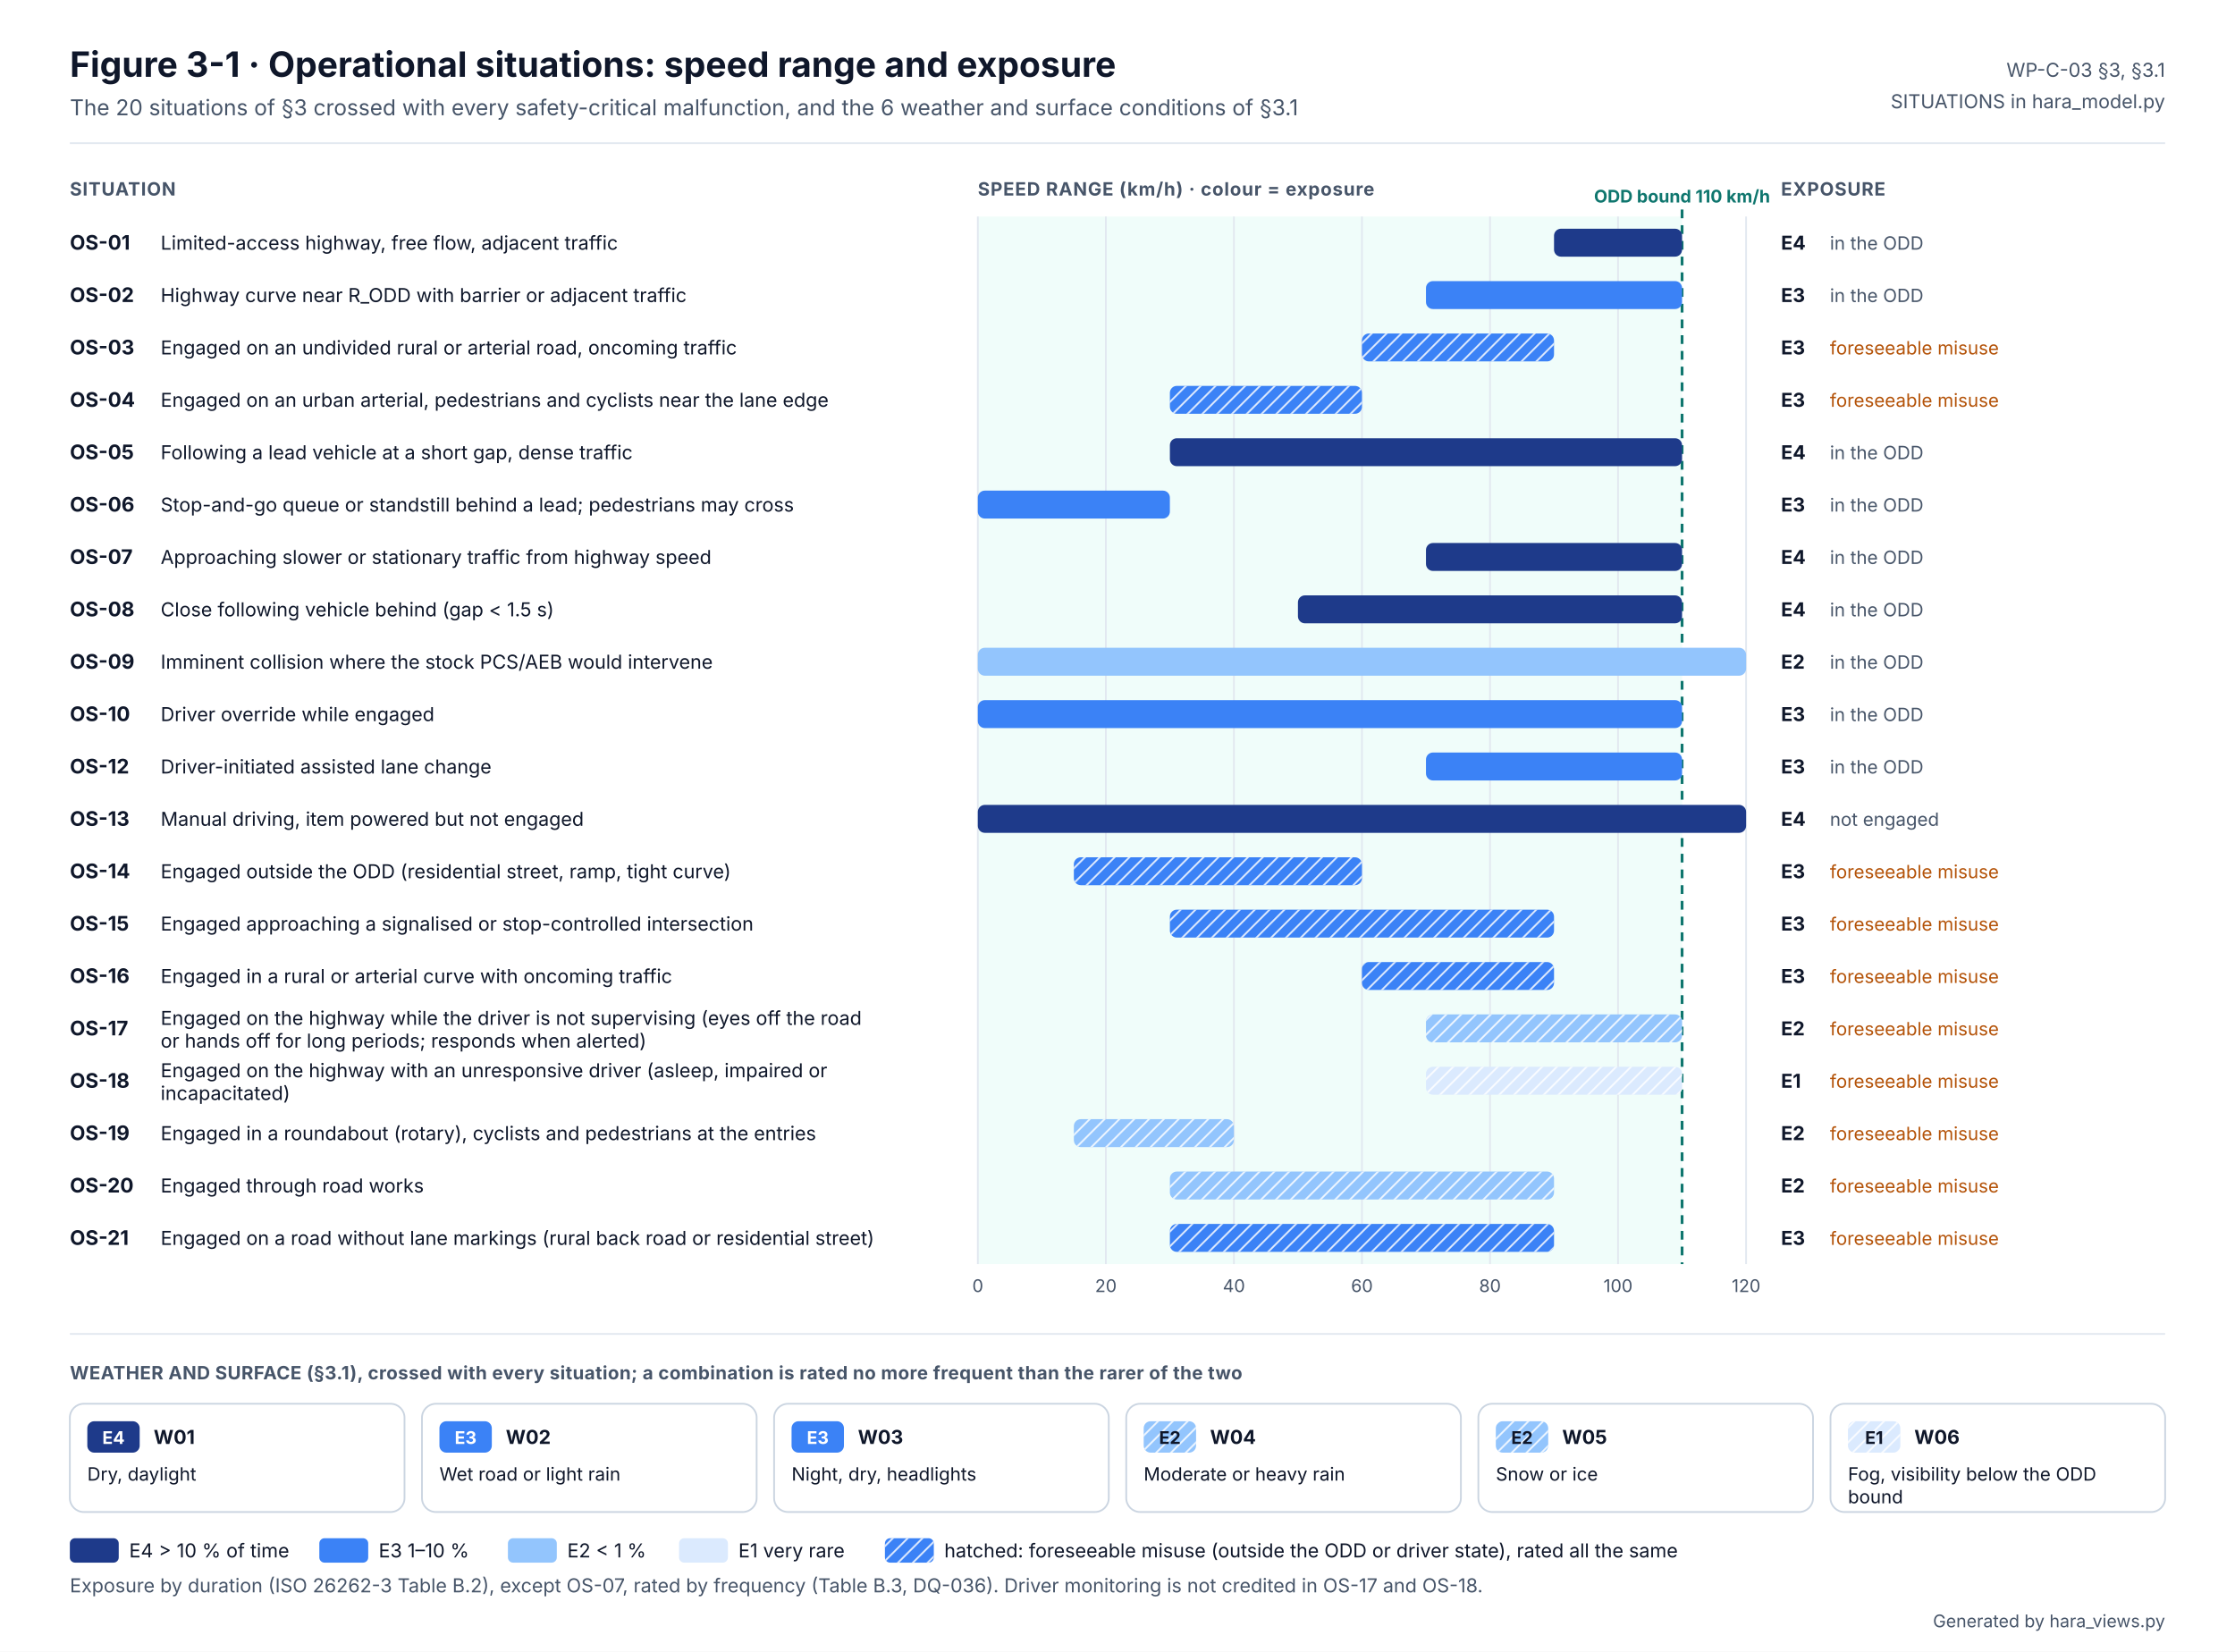
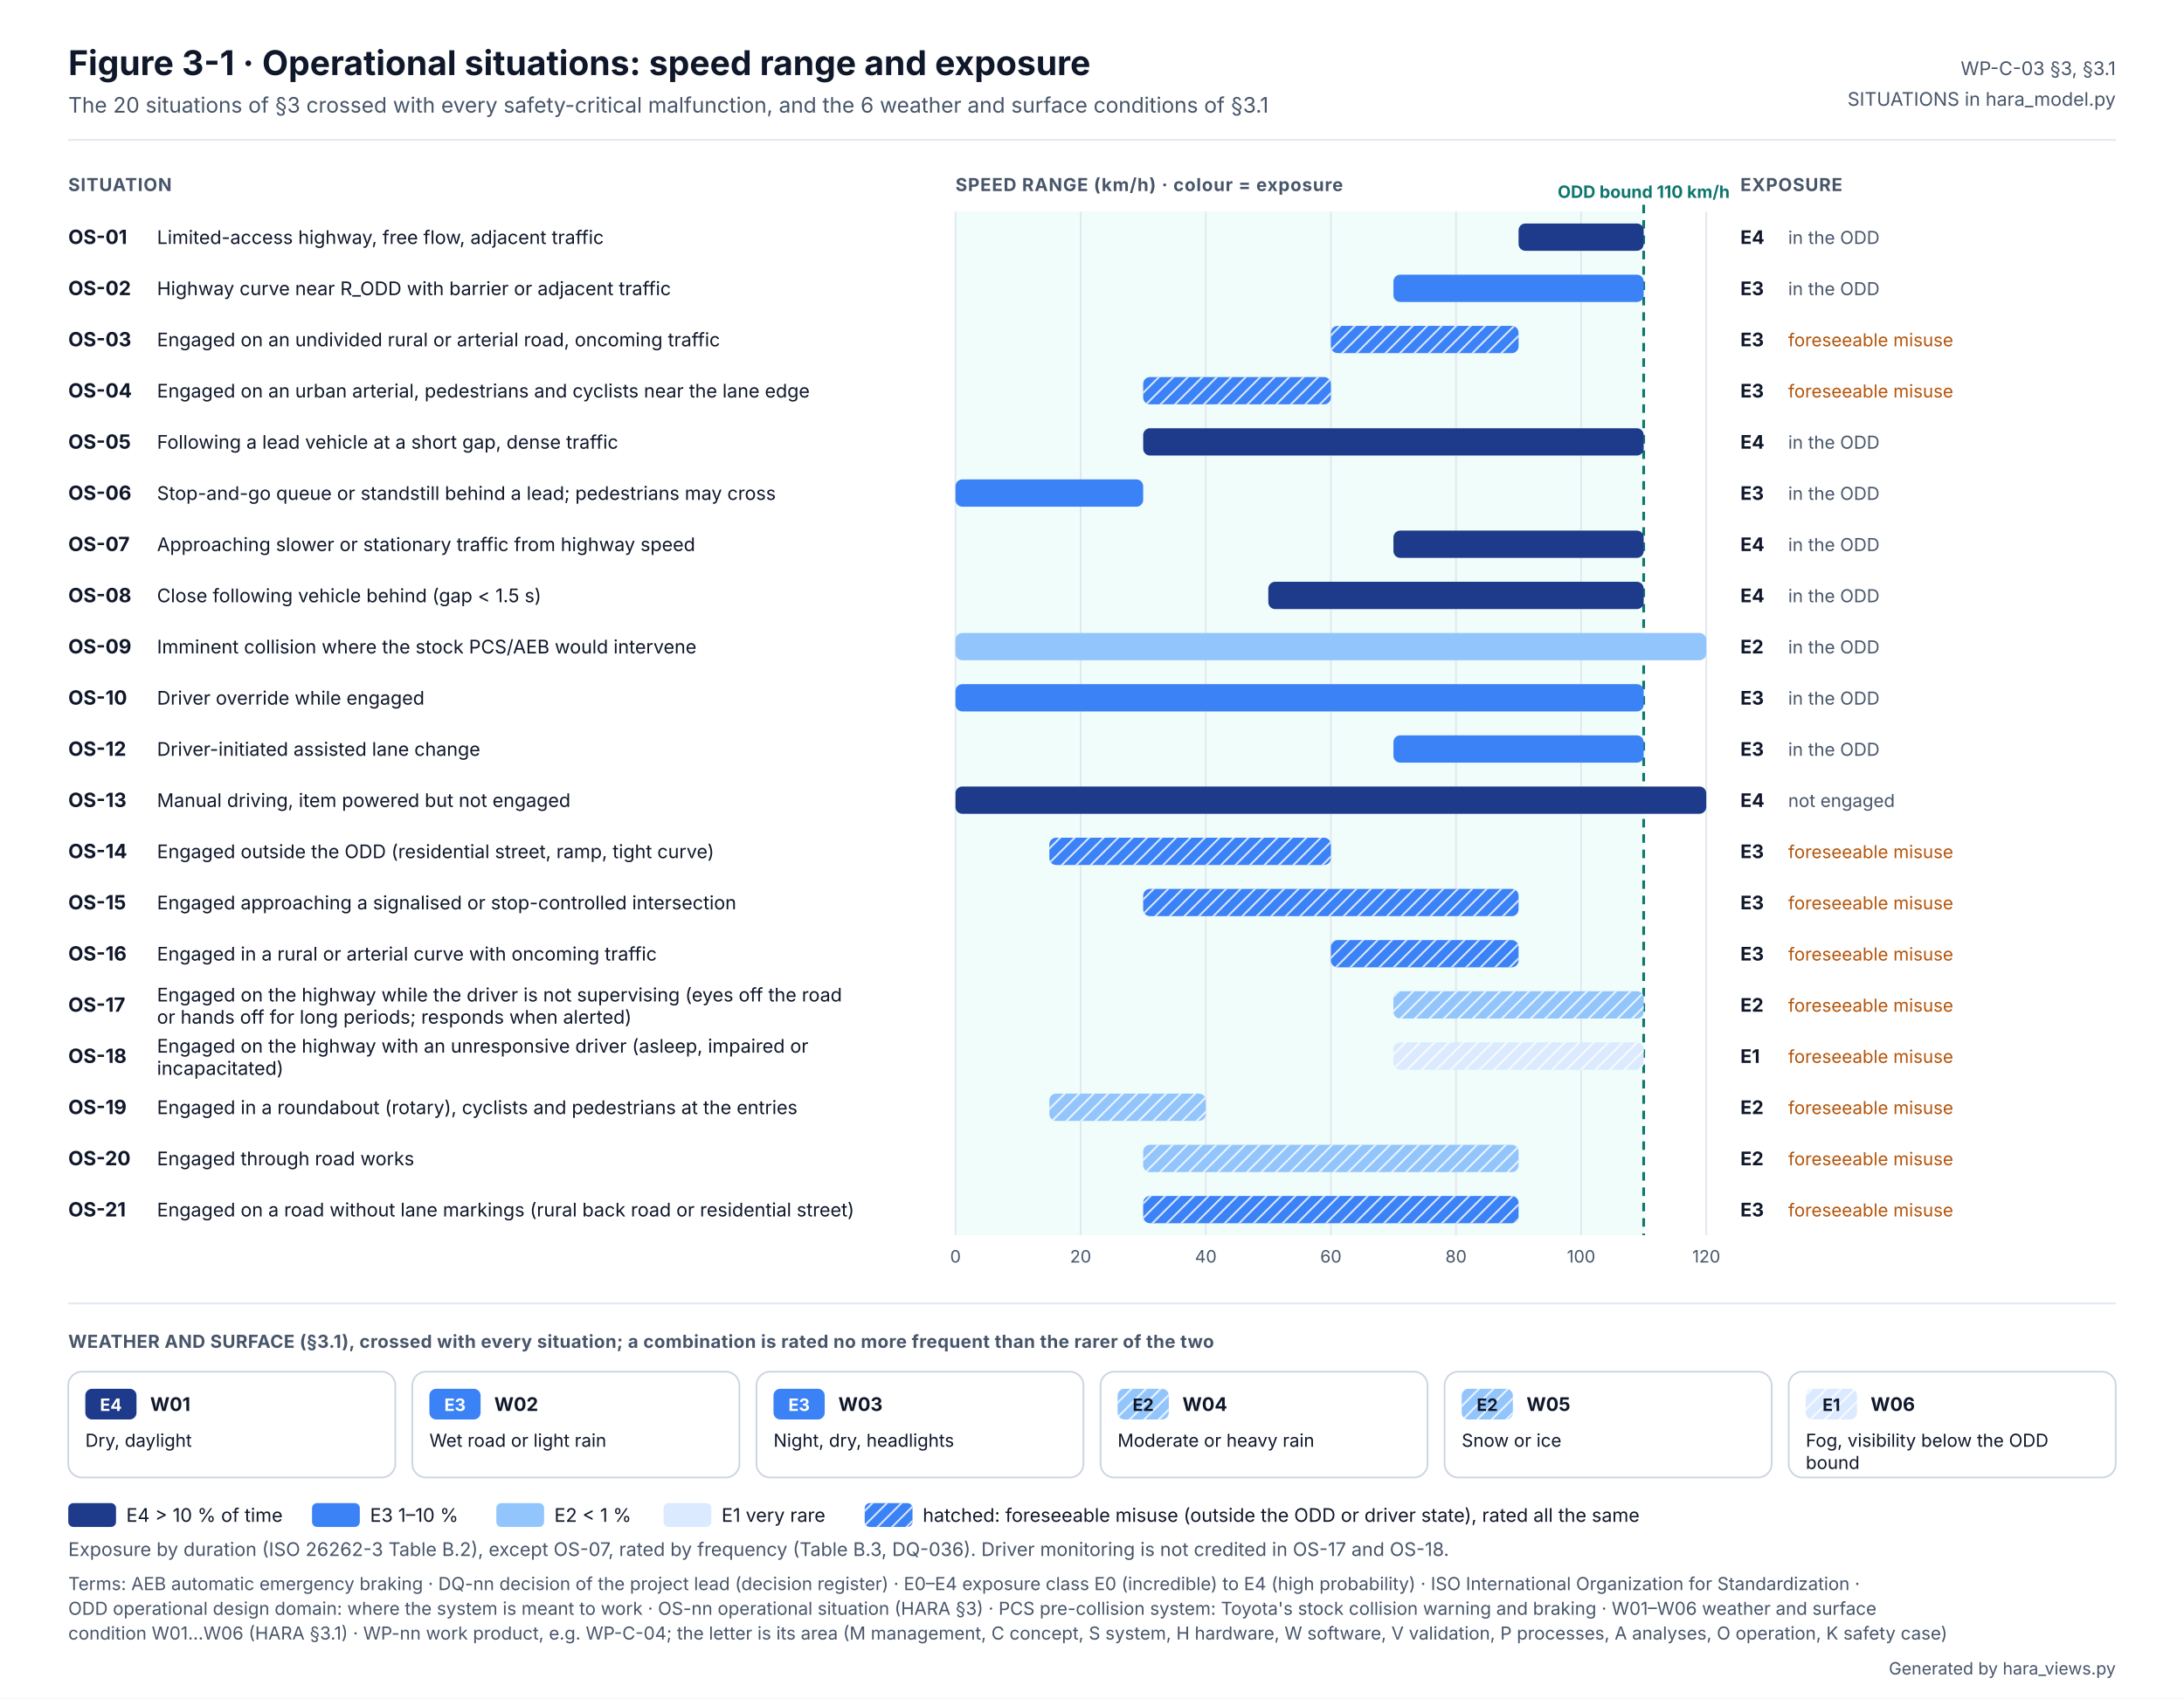
- <svg xmlns="http://www.w3.org/2000/svg" width="1280" height="946" viewBox="0 0 1280 946" font-family="Inter, 'Segoe UI', Helvetica, Arial, sans-serif" role="img" aria-labelledby="t d">
+ <svg xmlns="http://www.w3.org/2000/svg" width="1280" height="995.5" viewBox="0 0 1280 995.5" font-family="Inter, 'Segoe UI', Helvetica, Arial, sans-serif" role="img" aria-labelledby="t d">
  <defs />
-   <rect width="1280" height="946" fill="#FFFFFF" />
+   <rect width="1280" height="995.5" fill="#FFFFFF" />
  <defs>
    <pattern id="os-h" width="6" height="6" patternUnits="userSpaceOnUse" patternTransform="rotate(45)">
      <rect width="6" height="6" fill="#FFFFFF" fill-opacity="0" />
      <line x1="0" y1="0" x2="0" y2="6" stroke="#FFFFFF" stroke-width="2.2" stroke-opacity=".75" />
    </pattern>
  </defs>
  <text x="40" y="44" font-size="20" fill="#0F172A" font-weight="700">Figure 3-1 · Operational situations: speed range and exposure</text>
  <text x="40" y="66" font-size="12.5" fill="#475569">The 20 situations of §3 crossed with every safety-critical malfunction, and the 6 weather and surface conditions of §3.1</text>
  <text x="1240" y="44" font-size="11" fill="#475569" text-anchor="end">WP-C-03 §3, §3.1</text>
  <text x="1240" y="62" font-size="11" fill="#475569" text-anchor="end">SITUATIONS in hara_model.py</text>
  <line x1="40" y1="82" x2="1240" y2="82" stroke="#E2E8F0" />
  <text x="40" y="112" font-size="10.5" fill="#475569" font-weight="700" letter-spacing=".04em">SITUATION</text>
  <text x="560" y="112" font-size="10.5" fill="#475569" font-weight="700" letter-spacing=".04em">SPEED RANGE (km/h) · colour = exposure</text>
  <text x="1020" y="112" font-size="10.5" fill="#475569" font-weight="700" letter-spacing=".04em">EXPOSURE</text>
  <rect x="560" y="124" width="403.333" height="600" fill="#F0FDFA" />
  <line x1="560" y1="124" x2="560" y2="724" stroke="#E2E8F0" />
  <line x1="633.333" y1="124" x2="633.333" y2="724" stroke="#E2E8F0" />
  <line x1="706.667" y1="124" x2="706.667" y2="724" stroke="#E2E8F0" />
  <line x1="780" y1="124" x2="780" y2="724" stroke="#E2E8F0" />
  <line x1="853.333" y1="124" x2="853.333" y2="724" stroke="#E2E8F0" />
  <line x1="926.667" y1="124" x2="926.667" y2="724" stroke="#E2E8F0" />
  <line x1="1000" y1="124" x2="1000" y2="724" stroke="#E2E8F0" />
  <line x1="963.333" y1="120" x2="963.333" y2="724" stroke="#0F766E" stroke-width="1.6" stroke-dasharray="5 4" />
  <text x="40" y="143" font-size="11.5" fill="#0F172A" font-weight="700">OS-01</text>
  <text x="92" y="143" font-size="11" fill="#0F172A">Limited-access highway, free flow, adjacent traffic</text>
  <rect x="890" y="131" width="73.333" height="16" rx="4" fill="#1E3A8A" />
  <text x="1020" y="143" font-size="11" fill="#0F172A" font-weight="700">E4</text>
  <text x="1048" y="143" font-size="10.5" fill="#475569">in the ODD</text>
  <text x="40" y="173" font-size="11.5" fill="#0F172A" font-weight="700">OS-02</text>
  <text x="92" y="173" font-size="11" fill="#0F172A">Highway curve near R_ODD with barrier or adjacent traffic</text>
  <rect x="816.667" y="161" width="146.667" height="16" rx="4" fill="#3B82F6" />
  <text x="1020" y="173" font-size="11" fill="#0F172A" font-weight="700">E3</text>
  <text x="1048" y="173" font-size="10.5" fill="#475569">in the ODD</text>
  <text x="40" y="203" font-size="11.5" fill="#0F172A" font-weight="700">OS-03</text>
  <text x="92" y="203" font-size="11" fill="#0F172A">Engaged on an undivided rural or arterial road, oncoming traffic</text>
  <rect x="780" y="191" width="110" height="16" rx="4" fill="#3B82F6" />
  <rect x="780" y="191" width="110" height="16" rx="4" fill="url(#os-h)" />
  <text x="1020" y="203" font-size="11" fill="#0F172A" font-weight="700">E3</text>
  <text x="1048" y="203" font-size="10.5" fill="#B45309">foreseeable misuse</text>
  <text x="40" y="233" font-size="11.5" fill="#0F172A" font-weight="700">OS-04</text>
  <text x="92" y="233" font-size="11" fill="#0F172A">Engaged on an urban arterial, pedestrians and cyclists near the lane edge</text>
  <rect x="670" y="221" width="110" height="16" rx="4" fill="#3B82F6" />
  <rect x="670" y="221" width="110" height="16" rx="4" fill="url(#os-h)" />
  <text x="1020" y="233" font-size="11" fill="#0F172A" font-weight="700">E3</text>
  <text x="1048" y="233" font-size="10.5" fill="#B45309">foreseeable misuse</text>
  <text x="40" y="263" font-size="11.5" fill="#0F172A" font-weight="700">OS-05</text>
  <text x="92" y="263" font-size="11" fill="#0F172A">Following a lead vehicle at a short gap, dense traffic</text>
  <rect x="670" y="251" width="293.333" height="16" rx="4" fill="#1E3A8A" />
  <text x="1020" y="263" font-size="11" fill="#0F172A" font-weight="700">E4</text>
  <text x="1048" y="263" font-size="10.5" fill="#475569">in the ODD</text>
  <text x="40" y="293" font-size="11.5" fill="#0F172A" font-weight="700">OS-06</text>
  <text x="92" y="293" font-size="11" fill="#0F172A">Stop-and-go queue or standstill behind a lead; pedestrians may cross</text>
  <rect x="560" y="281" width="110" height="16" rx="4" fill="#3B82F6" />
  <text x="1020" y="293" font-size="11" fill="#0F172A" font-weight="700">E3</text>
  <text x="1048" y="293" font-size="10.5" fill="#475569">in the ODD</text>
  <text x="40" y="323" font-size="11.5" fill="#0F172A" font-weight="700">OS-07</text>
  <text x="92" y="323" font-size="11" fill="#0F172A">Approaching slower or stationary traffic from highway speed</text>
  <rect x="816.667" y="311" width="146.667" height="16" rx="4" fill="#1E3A8A" />
  <text x="1020" y="323" font-size="11" fill="#0F172A" font-weight="700">E4</text>
  <text x="1048" y="323" font-size="10.5" fill="#475569">in the ODD</text>
  <text x="40" y="353" font-size="11.5" fill="#0F172A" font-weight="700">OS-08</text>
  <text x="92" y="353" font-size="11" fill="#0F172A">Close following vehicle behind (gap &lt; 1.5 s)</text>
  <rect x="743.333" y="341" width="220" height="16" rx="4" fill="#1E3A8A" />
  <text x="1020" y="353" font-size="11" fill="#0F172A" font-weight="700">E4</text>
  <text x="1048" y="353" font-size="10.5" fill="#475569">in the ODD</text>
  <text x="40" y="383" font-size="11.5" fill="#0F172A" font-weight="700">OS-09</text>
  <text x="92" y="383" font-size="11" fill="#0F172A">Imminent collision where the stock PCS/AEB would intervene</text>
  <rect x="560" y="371" width="440" height="16" rx="4" fill="#93C5FD" />
  <text x="1020" y="383" font-size="11" fill="#0F172A" font-weight="700">E2</text>
  <text x="1048" y="383" font-size="10.5" fill="#475569">in the ODD</text>
  <text x="40" y="413" font-size="11.5" fill="#0F172A" font-weight="700">OS-10</text>
  <text x="92" y="413" font-size="11" fill="#0F172A">Driver override while engaged</text>
  <rect x="560" y="401" width="403.333" height="16" rx="4" fill="#3B82F6" />
  <text x="1020" y="413" font-size="11" fill="#0F172A" font-weight="700">E3</text>
  <text x="1048" y="413" font-size="10.5" fill="#475569">in the ODD</text>
  <text x="40" y="443" font-size="11.5" fill="#0F172A" font-weight="700">OS-12</text>
  <text x="92" y="443" font-size="11" fill="#0F172A">Driver-initiated assisted lane change</text>
  <rect x="816.667" y="431" width="146.667" height="16" rx="4" fill="#3B82F6" />
  <text x="1020" y="443" font-size="11" fill="#0F172A" font-weight="700">E3</text>
  <text x="1048" y="443" font-size="10.5" fill="#475569">in the ODD</text>
  <text x="40" y="473" font-size="11.5" fill="#0F172A" font-weight="700">OS-13</text>
  <text x="92" y="473" font-size="11" fill="#0F172A">Manual driving, item powered but not engaged</text>
  <rect x="560" y="461" width="440" height="16" rx="4" fill="#1E3A8A" />
  <text x="1020" y="473" font-size="11" fill="#0F172A" font-weight="700">E4</text>
  <text x="1048" y="473" font-size="10.5" fill="#475569">not engaged</text>
  <text x="40" y="503" font-size="11.5" fill="#0F172A" font-weight="700">OS-14</text>
  <text x="92" y="503" font-size="11" fill="#0F172A">Engaged outside the ODD (residential street, ramp, tight curve)</text>
  <rect x="615" y="491" width="165" height="16" rx="4" fill="#3B82F6" />
  <rect x="615" y="491" width="165" height="16" rx="4" fill="url(#os-h)" />
  <text x="1020" y="503" font-size="11" fill="#0F172A" font-weight="700">E3</text>
  <text x="1048" y="503" font-size="10.5" fill="#B45309">foreseeable misuse</text>
  <text x="40" y="533" font-size="11.5" fill="#0F172A" font-weight="700">OS-15</text>
  <text x="92" y="533" font-size="11" fill="#0F172A">Engaged approaching a signalised or stop-controlled intersection</text>
  <rect x="670" y="521" width="220" height="16" rx="4" fill="#3B82F6" />
  <rect x="670" y="521" width="220" height="16" rx="4" fill="url(#os-h)" />
  <text x="1020" y="533" font-size="11" fill="#0F172A" font-weight="700">E3</text>
  <text x="1048" y="533" font-size="10.5" fill="#B45309">foreseeable misuse</text>
  <text x="40" y="563" font-size="11.5" fill="#0F172A" font-weight="700">OS-16</text>
  <text x="92" y="563" font-size="11" fill="#0F172A">Engaged in a rural or arterial curve with oncoming traffic</text>
  <rect x="780" y="551" width="110" height="16" rx="4" fill="#3B82F6" />
  <rect x="780" y="551" width="110" height="16" rx="4" fill="url(#os-h)" />
  <text x="1020" y="563" font-size="11" fill="#0F172A" font-weight="700">E3</text>
  <text x="1048" y="563" font-size="10.5" fill="#B45309">foreseeable misuse</text>
  <text x="40" y="593" font-size="11.5" fill="#0F172A" font-weight="700">OS-17</text>
  <text x="92" y="587" font-size="11" fill="#0F172A">Engaged on the highway while the driver is not supervising (eyes off the road</text>
  <text x="92" y="600" font-size="11" fill="#0F172A">or hands off for long periods; responds when alerted)</text>
  <rect x="816.667" y="581" width="146.667" height="16" rx="4" fill="#93C5FD" />
  <rect x="816.667" y="581" width="146.667" height="16" rx="4" fill="url(#os-h)" />
  <text x="1020" y="593" font-size="11" fill="#0F172A" font-weight="700">E2</text>
  <text x="1048" y="593" font-size="10.5" fill="#B45309">foreseeable misuse</text>
  <text x="40" y="623" font-size="11.5" fill="#0F172A" font-weight="700">OS-18</text>
  <text x="92" y="617" font-size="11" fill="#0F172A">Engaged on the highway with an unresponsive driver (asleep, impaired or</text>
  <text x="92" y="630" font-size="11" fill="#0F172A">incapacitated)</text>
  <rect x="816.667" y="611" width="146.667" height="16" rx="4" fill="#DBEAFE" />
  <rect x="816.667" y="611" width="146.667" height="16" rx="4" fill="url(#os-h)" />
  <text x="1020" y="623" font-size="11" fill="#0F172A" font-weight="700">E1</text>
  <text x="1048" y="623" font-size="10.5" fill="#B45309">foreseeable misuse</text>
  <text x="40" y="653" font-size="11.5" fill="#0F172A" font-weight="700">OS-19</text>
  <text x="92" y="653" font-size="11" fill="#0F172A">Engaged in a roundabout (rotary), cyclists and pedestrians at the entries</text>
  <rect x="615" y="641" width="91.667" height="16" rx="4" fill="#93C5FD" />
  <rect x="615" y="641" width="91.667" height="16" rx="4" fill="url(#os-h)" />
  <text x="1020" y="653" font-size="11" fill="#0F172A" font-weight="700">E2</text>
  <text x="1048" y="653" font-size="10.5" fill="#B45309">foreseeable misuse</text>
  <text x="40" y="683" font-size="11.5" fill="#0F172A" font-weight="700">OS-20</text>
  <text x="92" y="683" font-size="11" fill="#0F172A">Engaged through road works</text>
  <rect x="670" y="671" width="220" height="16" rx="4" fill="#93C5FD" />
  <rect x="670" y="671" width="220" height="16" rx="4" fill="url(#os-h)" />
  <text x="1020" y="683" font-size="11" fill="#0F172A" font-weight="700">E2</text>
  <text x="1048" y="683" font-size="10.5" fill="#B45309">foreseeable misuse</text>
  <text x="40" y="713" font-size="11.5" fill="#0F172A" font-weight="700">OS-21</text>
  <text x="92" y="713" font-size="11" fill="#0F172A">Engaged on a road without lane markings (rural back road or residential street)</text>
  <rect x="670" y="701" width="220" height="16" rx="4" fill="#3B82F6" />
  <rect x="670" y="701" width="220" height="16" rx="4" fill="url(#os-h)" />
  <text x="1020" y="713" font-size="11" fill="#0F172A" font-weight="700">E3</text>
  <text x="1048" y="713" font-size="10.5" fill="#B45309">foreseeable misuse</text>
  <text x="560" y="740" font-size="10" fill="#475569" text-anchor="middle">0</text>
  <text x="633.333" y="740" font-size="10" fill="#475569" text-anchor="middle">20</text>
  <text x="706.667" y="740" font-size="10" fill="#475569" text-anchor="middle">40</text>
  <text x="780" y="740" font-size="10" fill="#475569" text-anchor="middle">60</text>
  <text x="853.333" y="740" font-size="10" fill="#475569" text-anchor="middle">80</text>
  <text x="926.667" y="740" font-size="10" fill="#475569" text-anchor="middle">100</text>
  <text x="1000" y="740" font-size="10" fill="#475569" text-anchor="middle">120</text>
  <text x="963.333" y="116" font-size="10" fill="#0F766E" font-weight="700" text-anchor="middle">ODD bound 110 km/h</text>
  <line x1="40" y1="764" x2="1240" y2="764" stroke="#E2E8F0" />
  <text x="40" y="790" font-size="10.5" fill="#475569" font-weight="700" letter-spacing=".02em">WEATHER AND SURFACE (§3.1), crossed with every situation; a combination is rated no more frequent than the rarer of the two</text>
  <rect x="40" y="804" width="191.667" height="62" rx="8" fill="#FFFFFF" stroke="#CBD5E1" />
  <rect x="50" y="814" width="30" height="18" rx="4" fill="#1E3A8A" />
  <text x="65" y="827" font-size="10" fill="#FFFFFF" font-weight="700" text-anchor="middle">E4</text>
  <text x="88" y="827" font-size="11" fill="#0F172A" font-weight="700">W01</text>
  <text x="50" y="848" font-size="10.5" fill="#0F172A">Dry, daylight</text>
  <rect x="241.667" y="804" width="191.667" height="62" rx="8" fill="#FFFFFF" stroke="#CBD5E1" />
  <rect x="251.667" y="814" width="30" height="18" rx="4" fill="#3B82F6" />
  <text x="266.667" y="827" font-size="10" fill="#FFFFFF" font-weight="700" text-anchor="middle">E3</text>
  <text x="289.667" y="827" font-size="11" fill="#0F172A" font-weight="700">W02</text>
  <text x="251.667" y="848" font-size="10.5" fill="#0F172A">Wet road or light rain</text>
  <rect x="443.333" y="804" width="191.667" height="62" rx="8" fill="#FFFFFF" stroke="#CBD5E1" />
  <rect x="453.333" y="814" width="30" height="18" rx="4" fill="#3B82F6" />
  <text x="468.333" y="827" font-size="10" fill="#FFFFFF" font-weight="700" text-anchor="middle">E3</text>
  <text x="491.333" y="827" font-size="11" fill="#0F172A" font-weight="700">W03</text>
  <text x="453.333" y="848" font-size="10.5" fill="#0F172A">Night, dry, headlights</text>
  <rect x="645" y="804" width="191.667" height="62" rx="8" fill="#FFFFFF" stroke="#CBD5E1" />
  <rect x="655" y="814" width="30" height="18" rx="4" fill="#93C5FD" />
  <rect x="655" y="814" width="30" height="18" rx="4" fill="url(#os-h)" />
  <text x="670" y="827" font-size="10" fill="#0F172A" font-weight="700" text-anchor="middle">E2</text>
  <text x="693" y="827" font-size="11" fill="#0F172A" font-weight="700">W04</text>
  <text x="655" y="848" font-size="10.5" fill="#0F172A">Moderate or heavy rain</text>
  <rect x="846.667" y="804" width="191.667" height="62" rx="8" fill="#FFFFFF" stroke="#CBD5E1" />
  <rect x="856.667" y="814" width="30" height="18" rx="4" fill="#93C5FD" />
  <rect x="856.667" y="814" width="30" height="18" rx="4" fill="url(#os-h)" />
  <text x="871.667" y="827" font-size="10" fill="#0F172A" font-weight="700" text-anchor="middle">E2</text>
  <text x="894.667" y="827" font-size="11" fill="#0F172A" font-weight="700">W05</text>
  <text x="856.667" y="848" font-size="10.5" fill="#0F172A">Snow or ice</text>
  <rect x="1048.33" y="804" width="191.667" height="62" rx="8" fill="#FFFFFF" stroke="#CBD5E1" />
  <rect x="1058.33" y="814" width="30" height="18" rx="4" fill="#DBEAFE" />
  <rect x="1058.33" y="814" width="30" height="18" rx="4" fill="url(#os-h)" />
  <text x="1073.33" y="827" font-size="10" fill="#0F172A" font-weight="700" text-anchor="middle">E1</text>
  <text x="1096.33" y="827" font-size="11" fill="#0F172A" font-weight="700">W06</text>
  <text x="1058.33" y="848" font-size="10.5" fill="#0F172A">Fog, visibility below the ODD</text>
  <text x="1058.33" y="861" font-size="10.5" fill="#0F172A">bound</text>
  <rect x="40" y="881" width="28" height="14" rx="3" fill="#1E3A8A" />
  <text x="74" y="892" font-size="11" fill="#0F172A">E4 &gt; 10 % of time</text>
  <rect x="182.88" y="881" width="28" height="14" rx="3" fill="#3B82F6" />
  <text x="216.88" y="892" font-size="11" fill="#0F172A">E3 1–10 %</text>
  <rect x="290.89" y="881" width="28" height="14" rx="3" fill="#93C5FD" />
  <text x="324.89" y="892" font-size="11" fill="#0F172A">E2 &lt; 1 %</text>
  <rect x="388.89" y="881" width="28" height="14" rx="3" fill="#DBEAFE" />
  <text x="422.89" y="892" font-size="11" fill="#0F172A">E1 very rare</text>
  <rect x="506.8" y="881" width="28" height="14" rx="3" fill="#3B82F6" />
  <rect x="506.8" y="881" width="28" height="14" rx="3" fill="url(#os-h)" />
  <text x="540.8" y="892" font-size="11" fill="#0F172A">hatched: foreseeable misuse (outside the ODD or driver state), rated all the same</text>
  <text x="40" y="912" font-size="11" fill="#475569">Exposure by duration (ISO 26262-3 Table B.2), except OS-07, rated by frequency (Table B.3, DQ-036). Driver monitoring is not credited in OS-17 and OS-18.</text>
-   <text x="1240" y="932" font-size="10" fill="#475569" text-anchor="end">Generated by hara_views.py</text>
+   <g class="terms">
+     <text x="40" y="932" font-size="10.5" fill="#475569">Terms: AEB automatic emergency braking · DQ-nn decision of the project lead (decision register) · E0–E4 exposure class E0 (incredible) to E4 (high probability) · ISO International Organization for Standardization ·</text>
+     <text x="40" y="946.5" font-size="10.5" fill="#475569">ODD operational design domain: where the system is meant to work · OS-nn operational situation (HARA §3) · PCS pre-collision system: Toyota's stock collision warning and braking · W01–W06 weather and surface</text>
+     <text x="40" y="961" font-size="10.5" fill="#475569">condition W01…W06 (HARA §3.1) · WP-nn work product, e.g. WP-C-04; the letter is its area (M management, C concept, S system, H hardware, W software, V validation, P processes, A analyses, O operation, K safety case)</text>
+   </g>
+   <text x="1240" y="981.5" font-size="10" fill="#475569" text-anchor="end">Generated by hara_views.py</text>
</svg>
